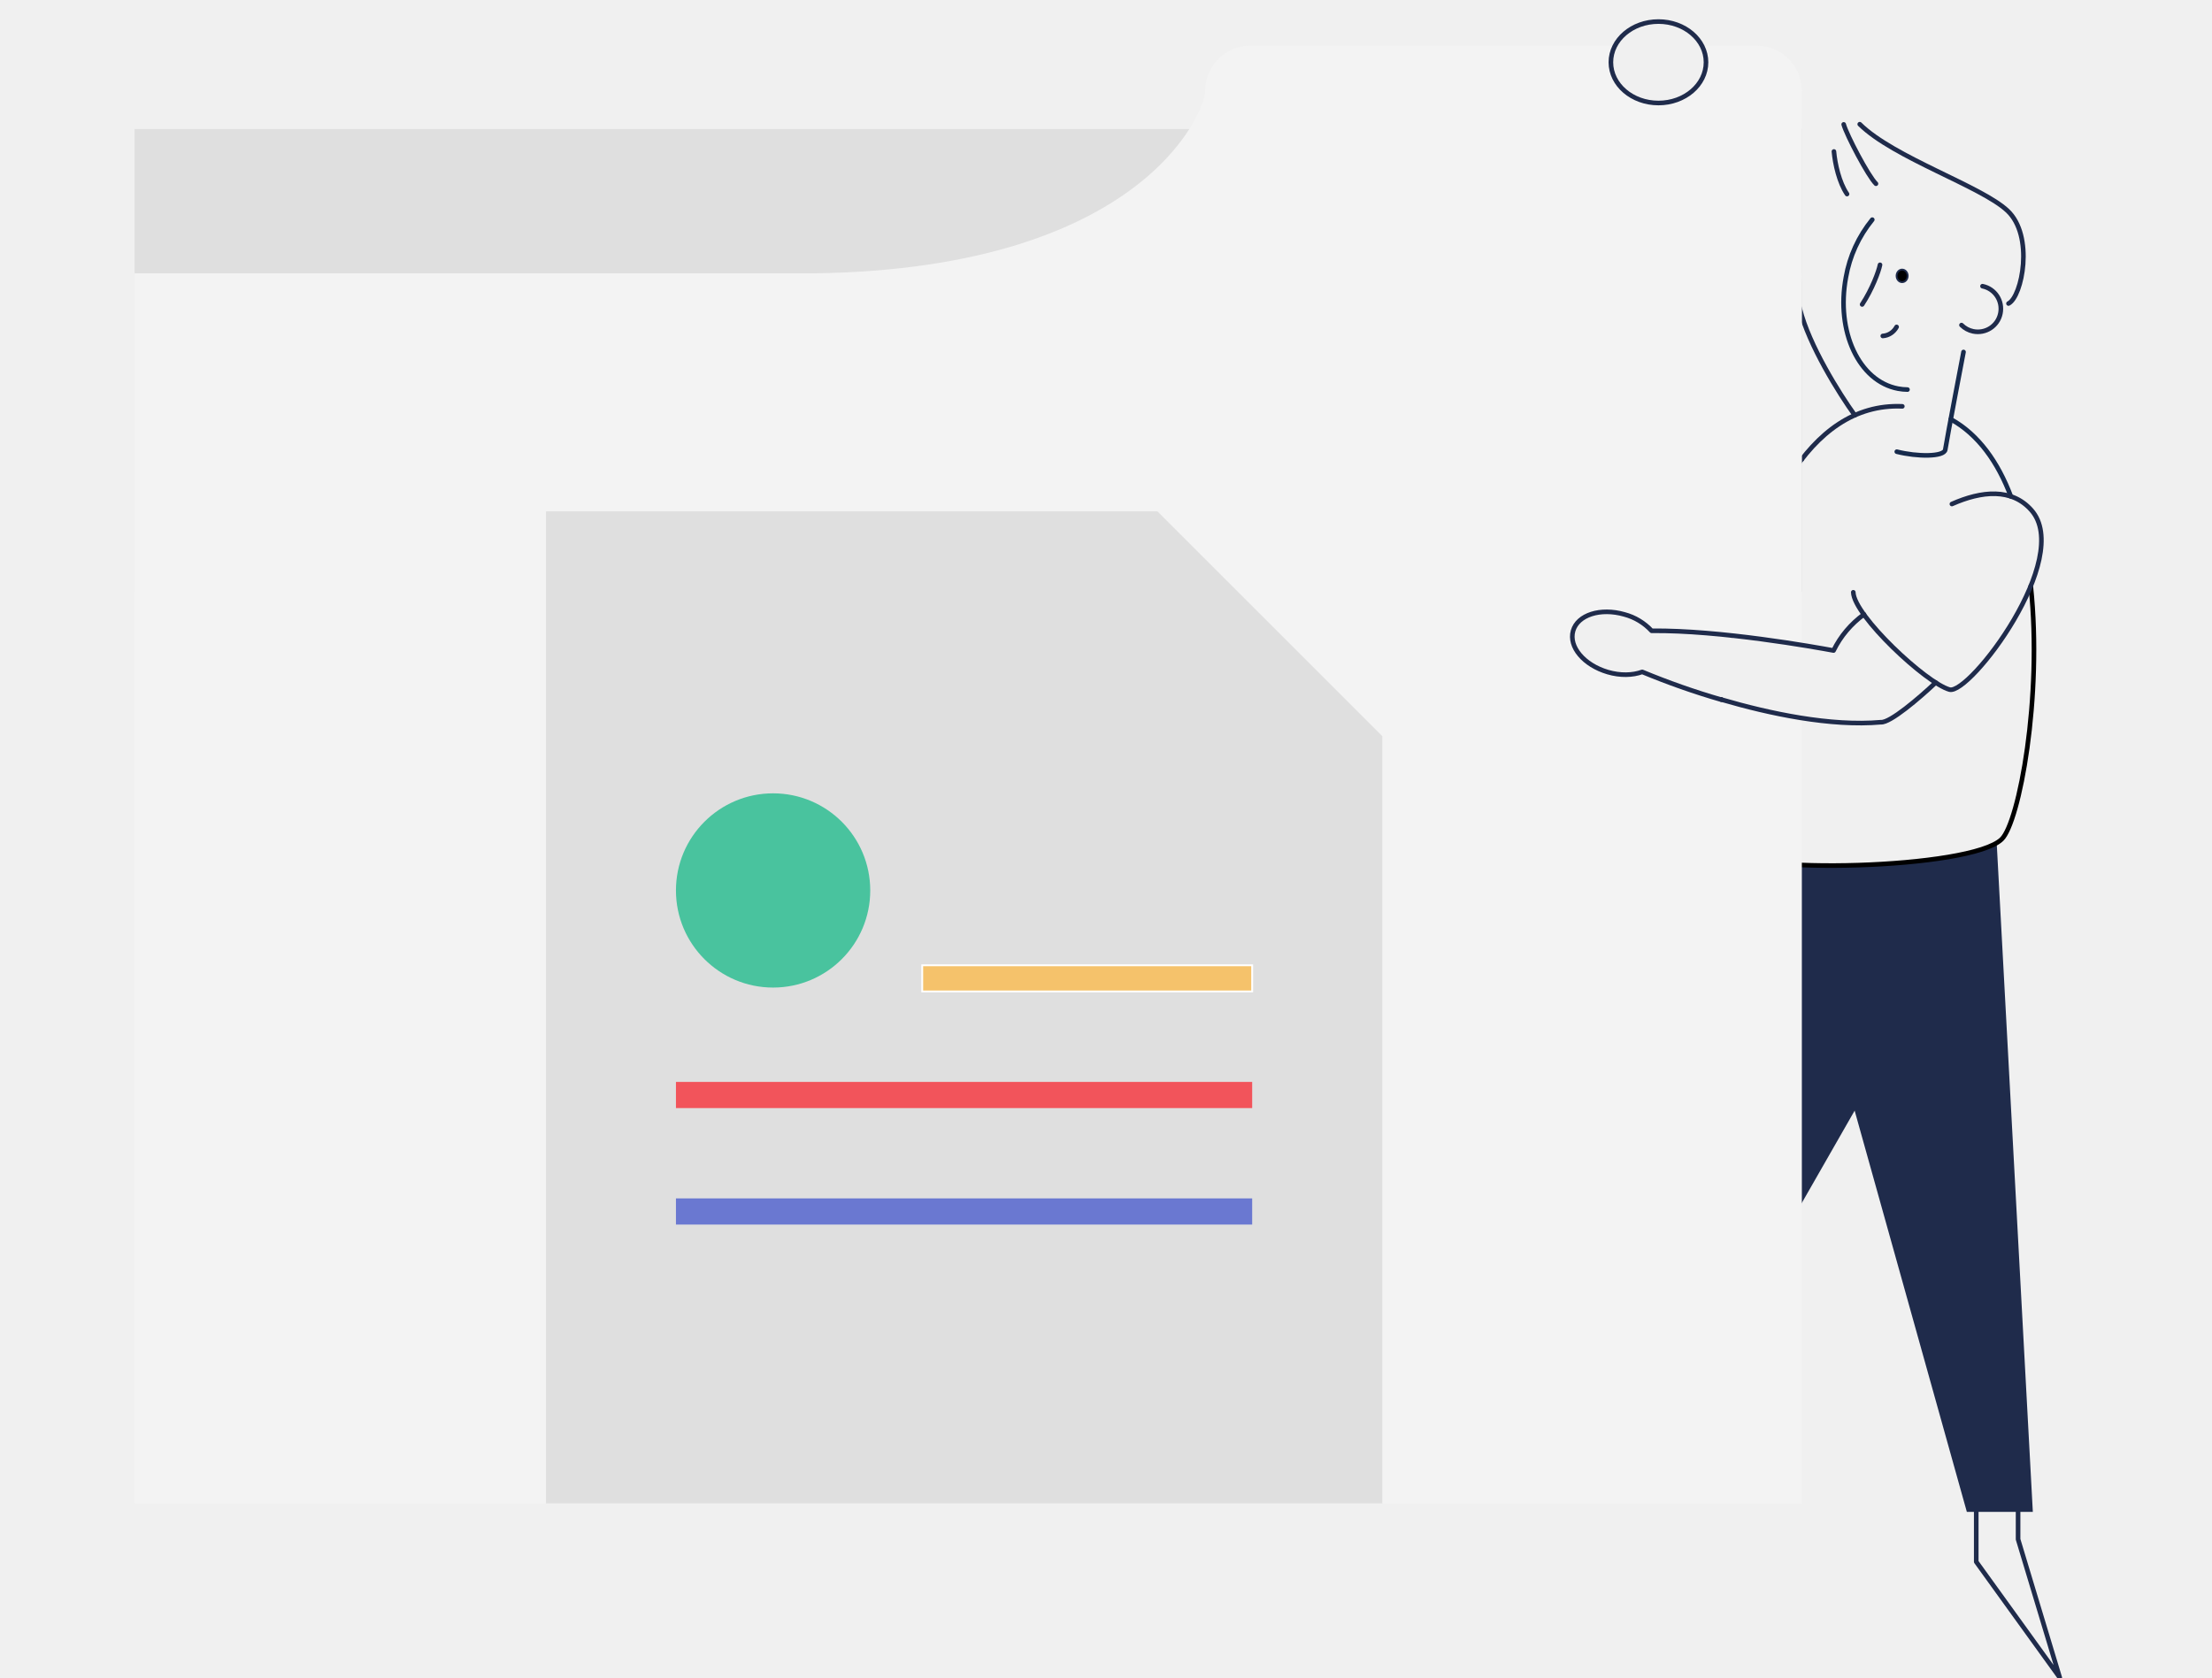
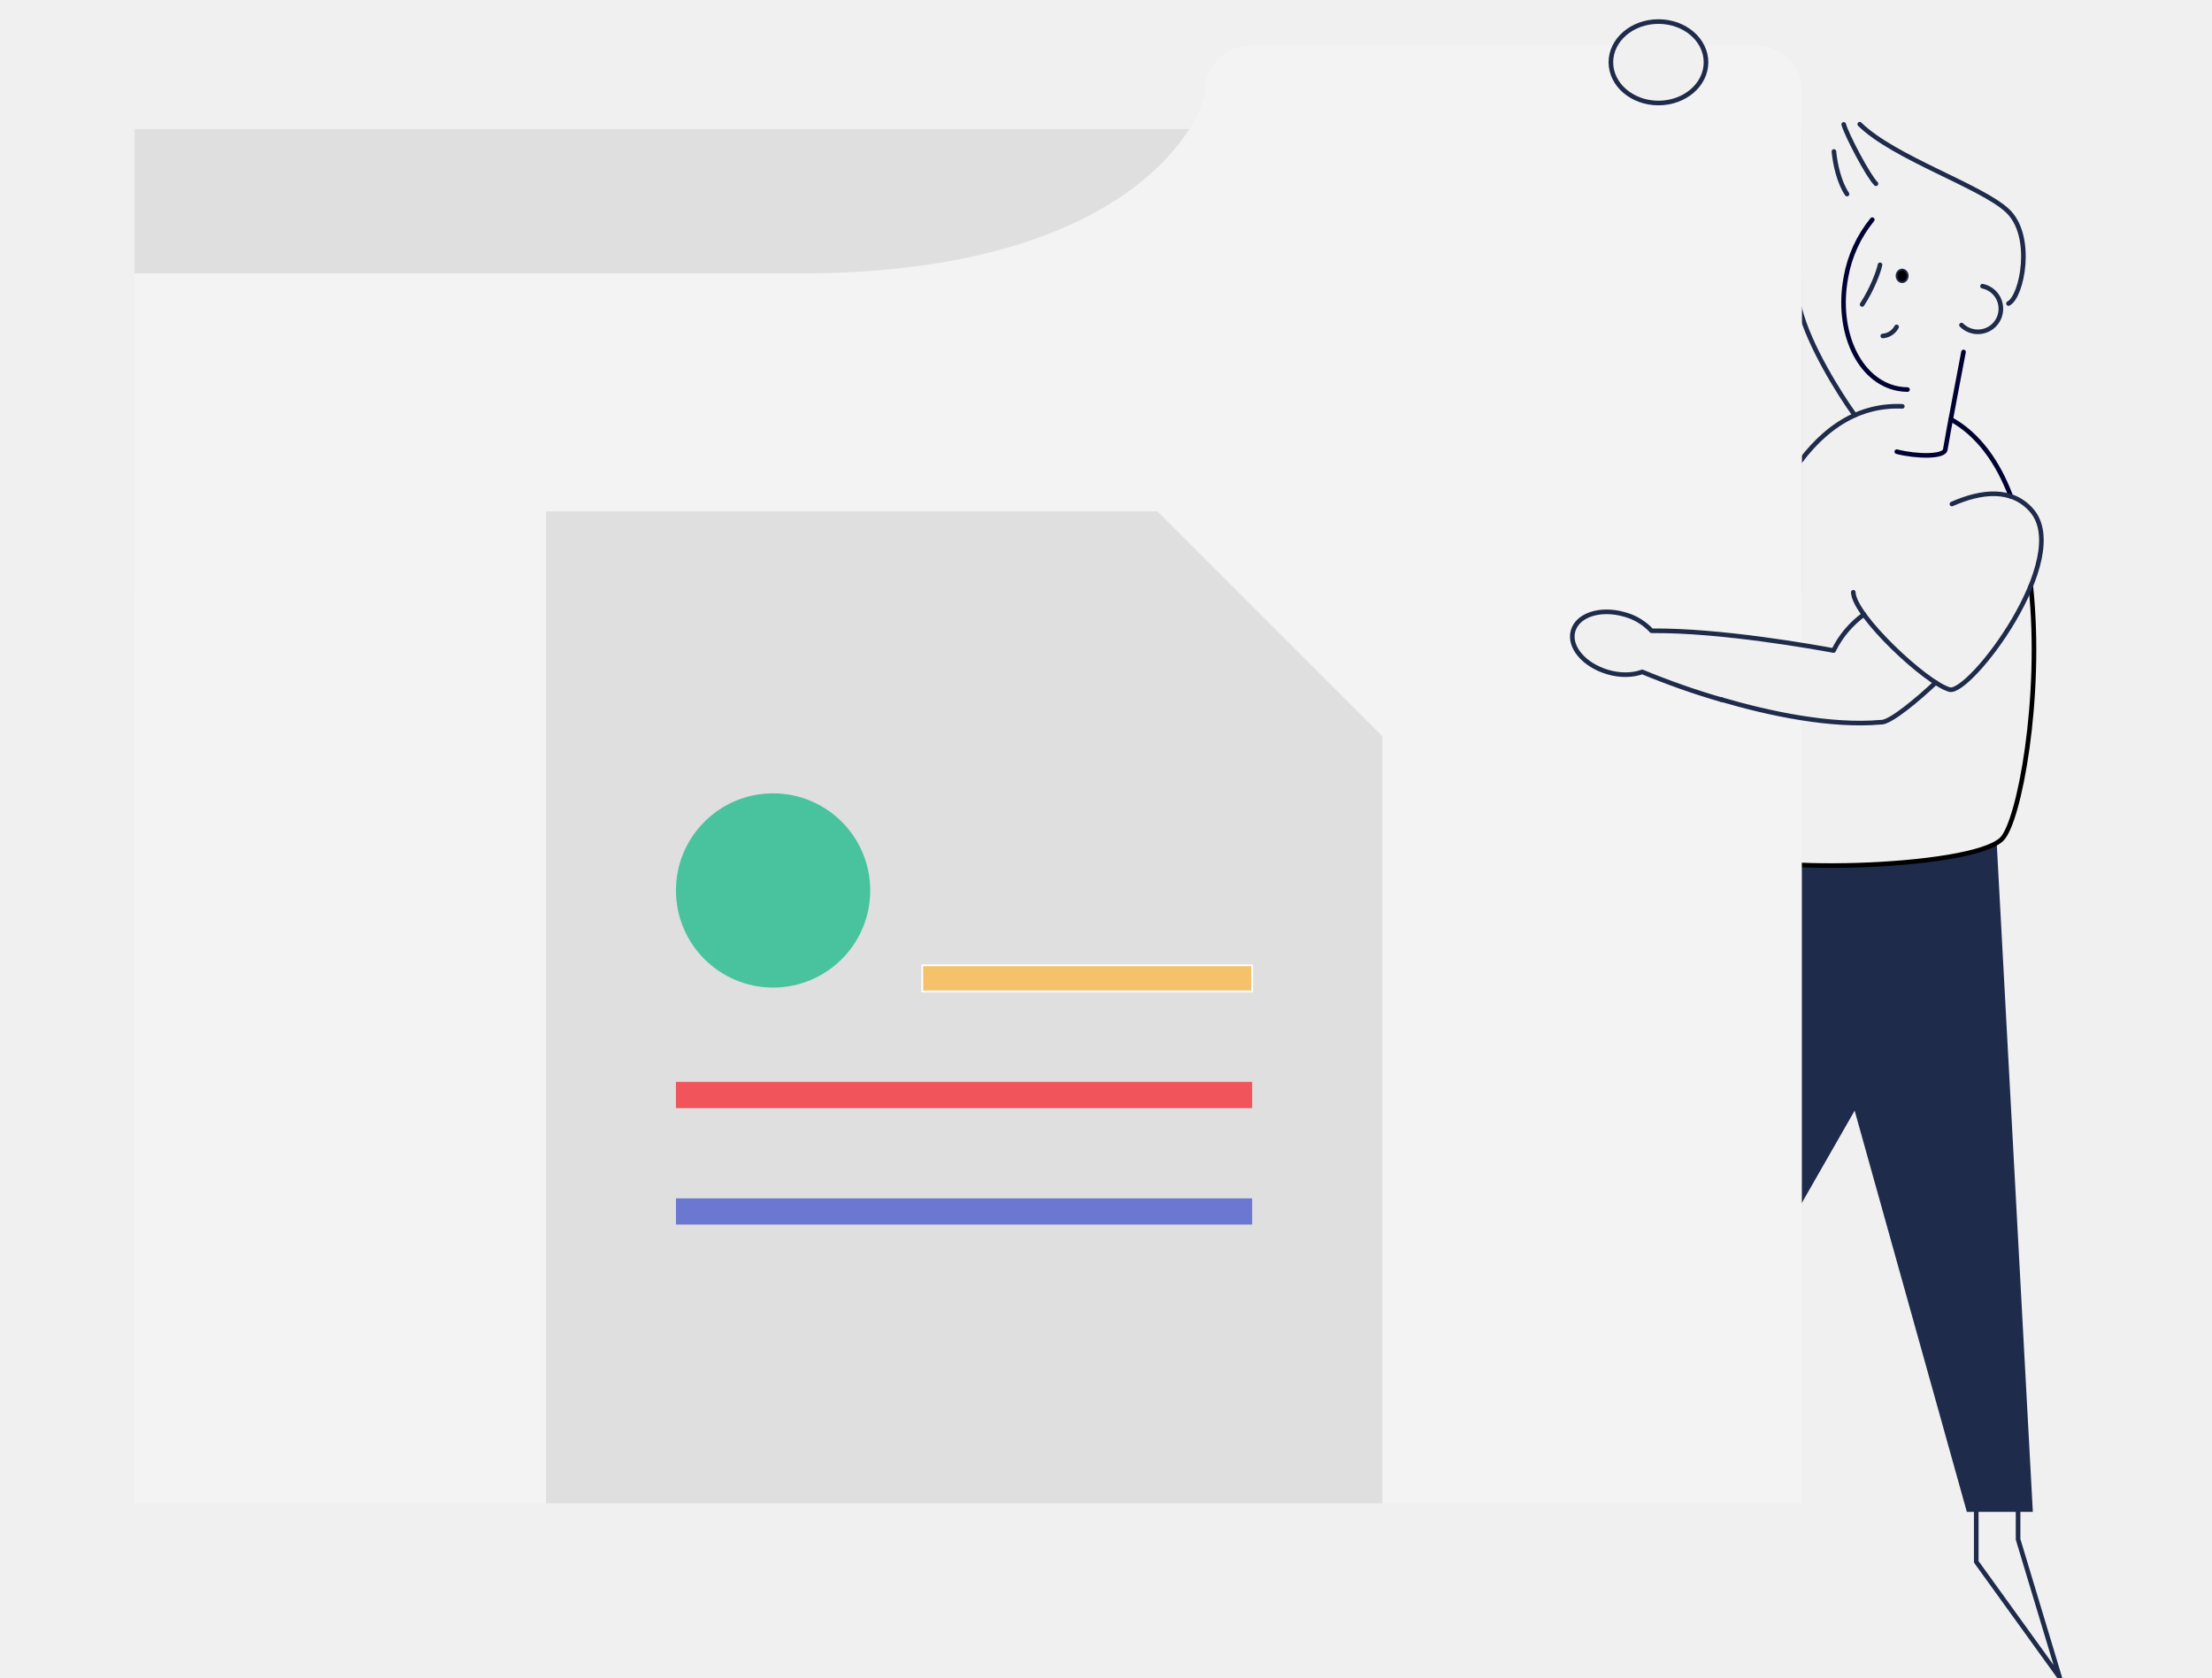
<svg xmlns="http://www.w3.org/2000/svg" xmlns:xlink="http://www.w3.org/1999/xlink" version="1.1" id="Layer_1" x="0px" y="0px" viewBox="0 0 1200 910.3" style="enable-background:new 0 0 1200 910.3;" xml:space="preserve">
  <style type="text/css">
	.st0{fill:none;}
	.st1{fill:#949494;}
	.st2{fill:url(#SVGID_1_);}
	.st3{fill:url(#SVGID_2_);}
	.st4{fill:#1F2B4B;}
	.st5{fill:none;stroke:#1F2B4B;stroke-width:2.5;stroke-linecap:round;stroke-linejoin:round;}
	.st6{fill:none;stroke:#000000;stroke-width:2.5;stroke-linecap:round;stroke-linejoin:round;}
	.st7{fill:#DFDFDF;}
	.st8{fill:#F3F3F3;}
- 	.st9{fill:none;stroke:#172B4D;stroke-width:2.5;stroke-linecap:round;stroke-linejoin:round;}
+ 	.st9{fill:none;stroke:#000333;stroke-width:2.5;stroke-linecap:round;stroke-linejoin:round;}
	.st10{fill:#49C39E;}
	.st11{fill:#F5C26B;stroke:#FFFFFF;stroke-miterlimit:10;}
	.st12{fill:#F2545B;}
	.st13{fill:#6A78D1;}
	.st14{stroke:#1F2B4B;stroke-miterlimit:10;}
</style>
  <pattern y="1061.1" width="12" height="12" patternUnits="userSpaceOnUse" id="New_Pattern" viewBox="2 -14 12 12" style="overflow:visible;">
    <g>
      <rect x="2" y="-14" class="st0" width="12" height="12" />
      <rect x="2" y="-14" class="st0" width="12" height="12" />
      <circle class="st1" cx="14" cy="-11" r="2" />
      <circle class="st1" cx="8" cy="-14" r="2" />
      <circle class="st1" cx="2" cy="-11" r="2" />
      <circle class="st1" cx="14" cy="-5" r="2" />
      <circle class="st1" cx="8" cy="-8" r="2" />
      <circle class="st1" cx="2" cy="-5" r="2" />
      <circle class="st1" cx="8" cy="-2" r="2" />
    </g>
  </pattern>
  <g id="Shadows">
    <pattern id="SVGID_1_" xlink:href="#New_Pattern" patternTransform="matrix(1 0 0 -1 -6 -17619.66)">
	</pattern>
    <path class="st2" d="M1100,403.9c-18,0-63.4,27.7-77.4,70c-35.9,0.7-48-2.8-48-2.8l-1.6-82.2l17.5,2.5l21.5,1l11.2-1.1l9.4-5.9   l17.4-15.1l6.8,3.8l4.8-0.3l14-12.5l12.5-17.7l13-24.1l1.4,8.2l1.3,23.4l-3,46.5L1100,403.9z" />
    <pattern id="SVGID_2_" xlink:href="#New_Pattern" patternTransform="matrix(1 0 0 -1 -6 -17619.66)">
	</pattern>
    <polygon class="st3" points="1006.2,225.3 985.8,193.2 976.9,169.2 976.4,250.6 982.3,243 990.8,235  " />
  </g>
  <g id="Vector">
    <path class="st4" d="M1083.2,457.4c-16.2,9.7-72.6,14-111.5,11.7v10.4l95.3,340.9h35.8L1083.2,457.4L1083.2,457.4z" />
    <polygon class="st4" points="1007.9,599.6 973.8,659.2 965.3,474 1019.6,475.7  " />
    <path class="st5" d="M1006.2,225.3c-8.5-11.8-24.8-37.9-29.8-57.7c-6.3-25.5-6.9,74.6-6.9,74.6l8,7" />
    <path class="st5" d="M939.5,344.9c12.8-62.6,40.5-126.7,92.5-124.4" />
    <path class="st6" d="M1101.7,318.1c6.4,60.4-6.3,128.1-15.8,137.3c-16.8,16.3-140.1,19.3-152,5.7c-4.3-4.9-5.3-39.8-0.1-81.5" />
    <rect x="73" y="70" class="st7" width="904.5" height="251.1" />
    <path class="st8" d="M890.8,364.5c-5.2,1.9-11.8,2.1-18.7,0.1c-12.9-3.7-21.3-13.8-18.8-22.4s15-12.6,27.8-8.9   c5.7,1.5,10.8,4.6,14.8,8.9c26.8-0.3,60.7,4.5,81.5,7.8V148.3H73v667.5h904.5V389.6C939.2,383.6,901.3,369,890.8,364.5z" />
    <path class="st9" d="M1058.3,227.5c15,8.3,25.6,23.3,32.6,41.9" />
    <path class="st9" d="M1065.2,191c0,0-8.9,46.4-9.9,53c-0.6,4-15.3,3.9-26.3,1.1" />
    <path class="st9" d="M1034.8,211.4c-1.7,0-3.4-0.2-5.1-0.5c-21.2-4-33.8-31-28.3-60.4c2-11.5,6.9-22.2,14.3-31.3" />
    <path class="st5" d="M1075.5,155.3c6.8,1.4,11.1,8,9.7,14.8c-1.4,6.8-8,11.1-14.8,9.7c-2.4-0.5-4.6-1.7-6.3-3.4" />
    <path class="st5" d="M933.8,379.6c26.3,7.7,59.4,14.7,86.6,12.3c5,0.4,20.7-13,29.7-21.5" />
    <path class="st5" d="M1011.2,333.4c-7,5.1-12.7,11.8-16.5,19.6c-10.3-1.9-61.5-11.1-98.7-10.7c-4-4.3-9.1-7.4-14.8-8.9   c-12.9-3.7-25.3,0.2-27.8,8.9s5.9,18.6,18.8,22.4c6.8,2,13.5,1.8,18.7-0.1c14,5.8,28.4,10.9,43,15.1" />
    <polygon class="st7" points="627.9,277.5 296.2,277.5 296.2,815.8 749.9,815.8 749.9,399.5  " />
    <circle class="st10" cx="419.4" cy="483.2" r="52.7" />
    <rect x="500.3" y="523.8" class="st11" width="179" height="14.2" />
    <rect x="366.7" y="587.1" class="st12" width="312.6" height="14.2" />
    <rect x="366.7" y="650.3" class="st13" width="312.6" height="14.2" />
    <path class="st8" d="M653.8,49.4c0,11.3-34.8,99-220.4,99c0,18.9,230.1,9.4,230.1,9.4l3.4-106.5L653.8,49.4z" />
    <path class="st5" d="M1058.9,273.5c16.2-7.2,32.5-8.7,43.1,3.3c23,25.9-33.5,100.4-44.4,97.4c-12.8-3.6-51.9-40.2-52.2-52.8" />
    <path class="st5" d="M1089.6,164.7c7.4-3.7,14-36.8-0.6-50.4c-14.2-13.3-61.7-28.7-80.1-46.9" />
    <path class="st5" d="M1017.7,99.7c-4.2-4.1-15.9-26.4-17.5-32.2" />
    <path class="st5" d="M1002,105.3c-4.3-6.3-6.5-16.4-7.1-23.1" />
    <ellipse class="st14" cx="1031.9" cy="149.7" rx="3" ry="3.4" />
    <path class="st5" d="M1019.9,143.7c-0.7,3.6-4.3,13.3-9.7,21.5" />
    <path class="st5" d="M1021.4,182.3c3.2-0.2,6-2.1,7.5-4.9" />
    <polyline class="st5" points="1072.1,820.4 1072.1,847.5 1117.4,910.3 1094.8,835.3 1094.8,820.4  " />
    <path class="st8" d="M953,24.8h-29.8c1.4,2.8,2.2,5.8,2.2,8.9c0,12.2-11.5,22.1-25.8,22.1s-25.8-9.9-25.8-22.1   c0-3.1,0.8-6.2,2.2-8.9H678.3c-13.5,0-24.5,11-24.5,24.5v100.7c0,13.5,11,24.5,24.5,24.5H953c13.6,0,24.5-11,24.5-24.5V49.4   C977.5,35.8,966.6,24.8,953,24.8z" />
    <ellipse class="st5" cx="899.7" cy="33.8" rx="25.8" ry="22.1" />
  </g>
</svg>
